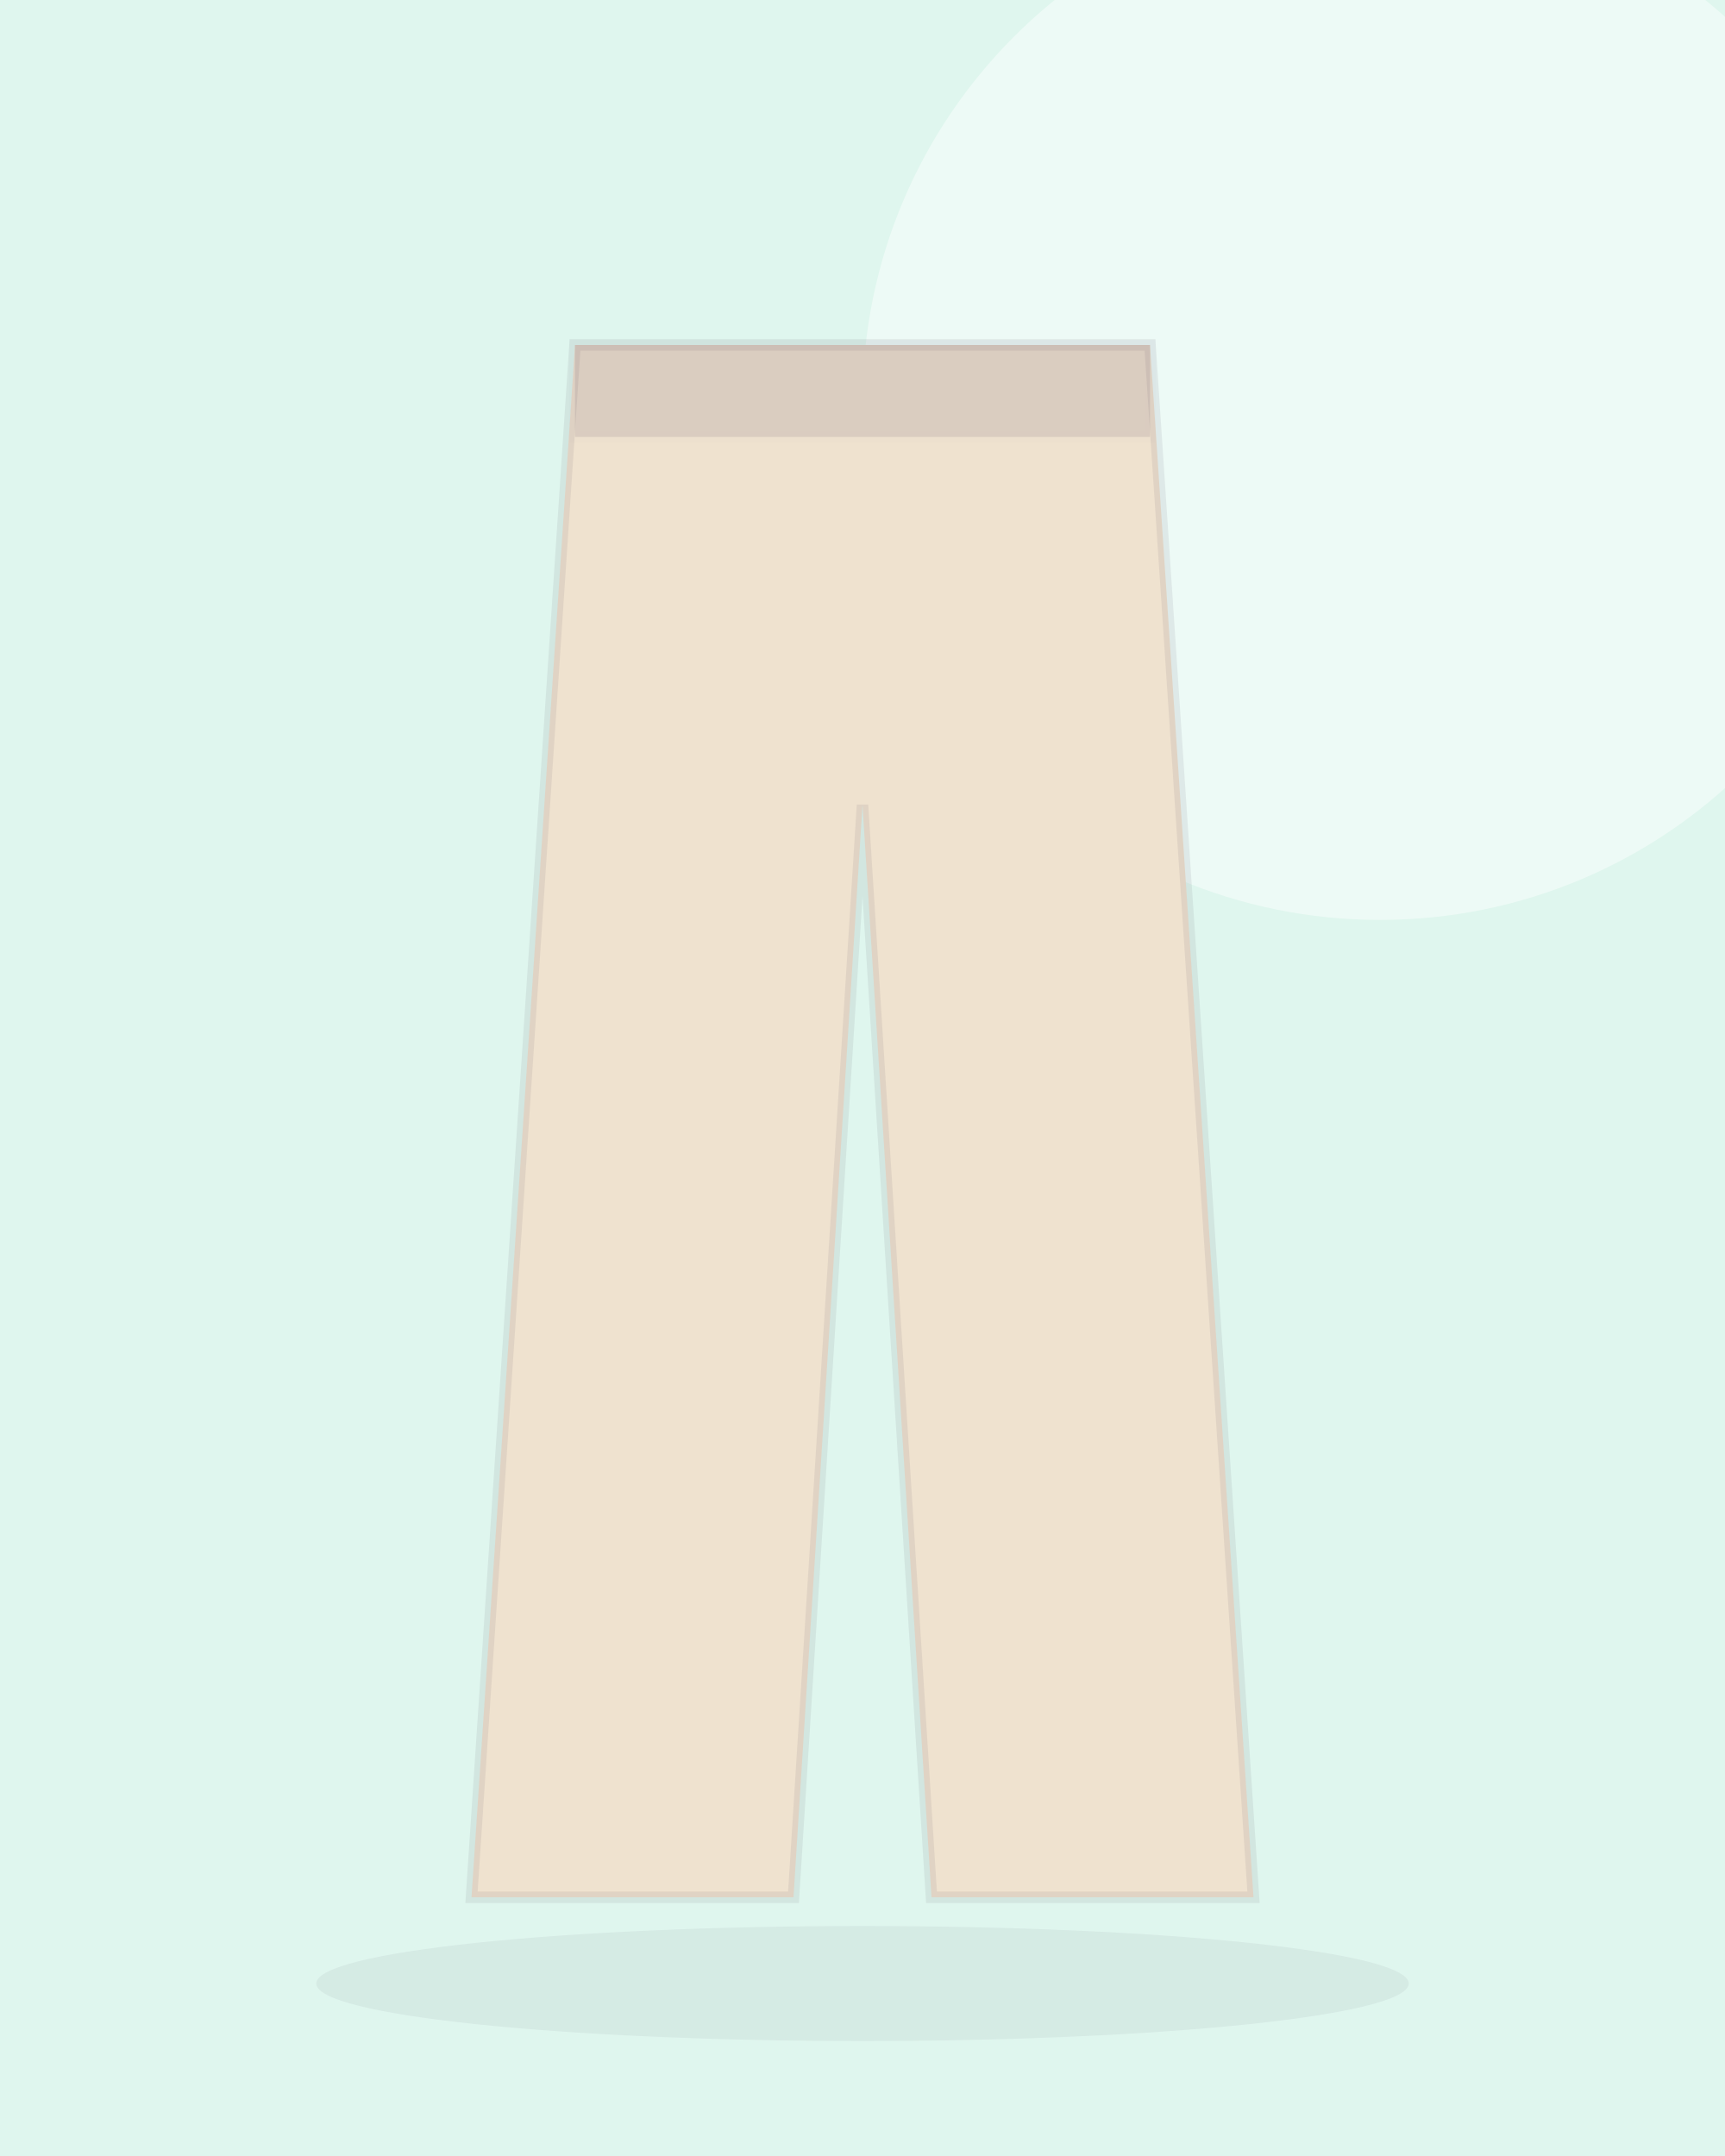
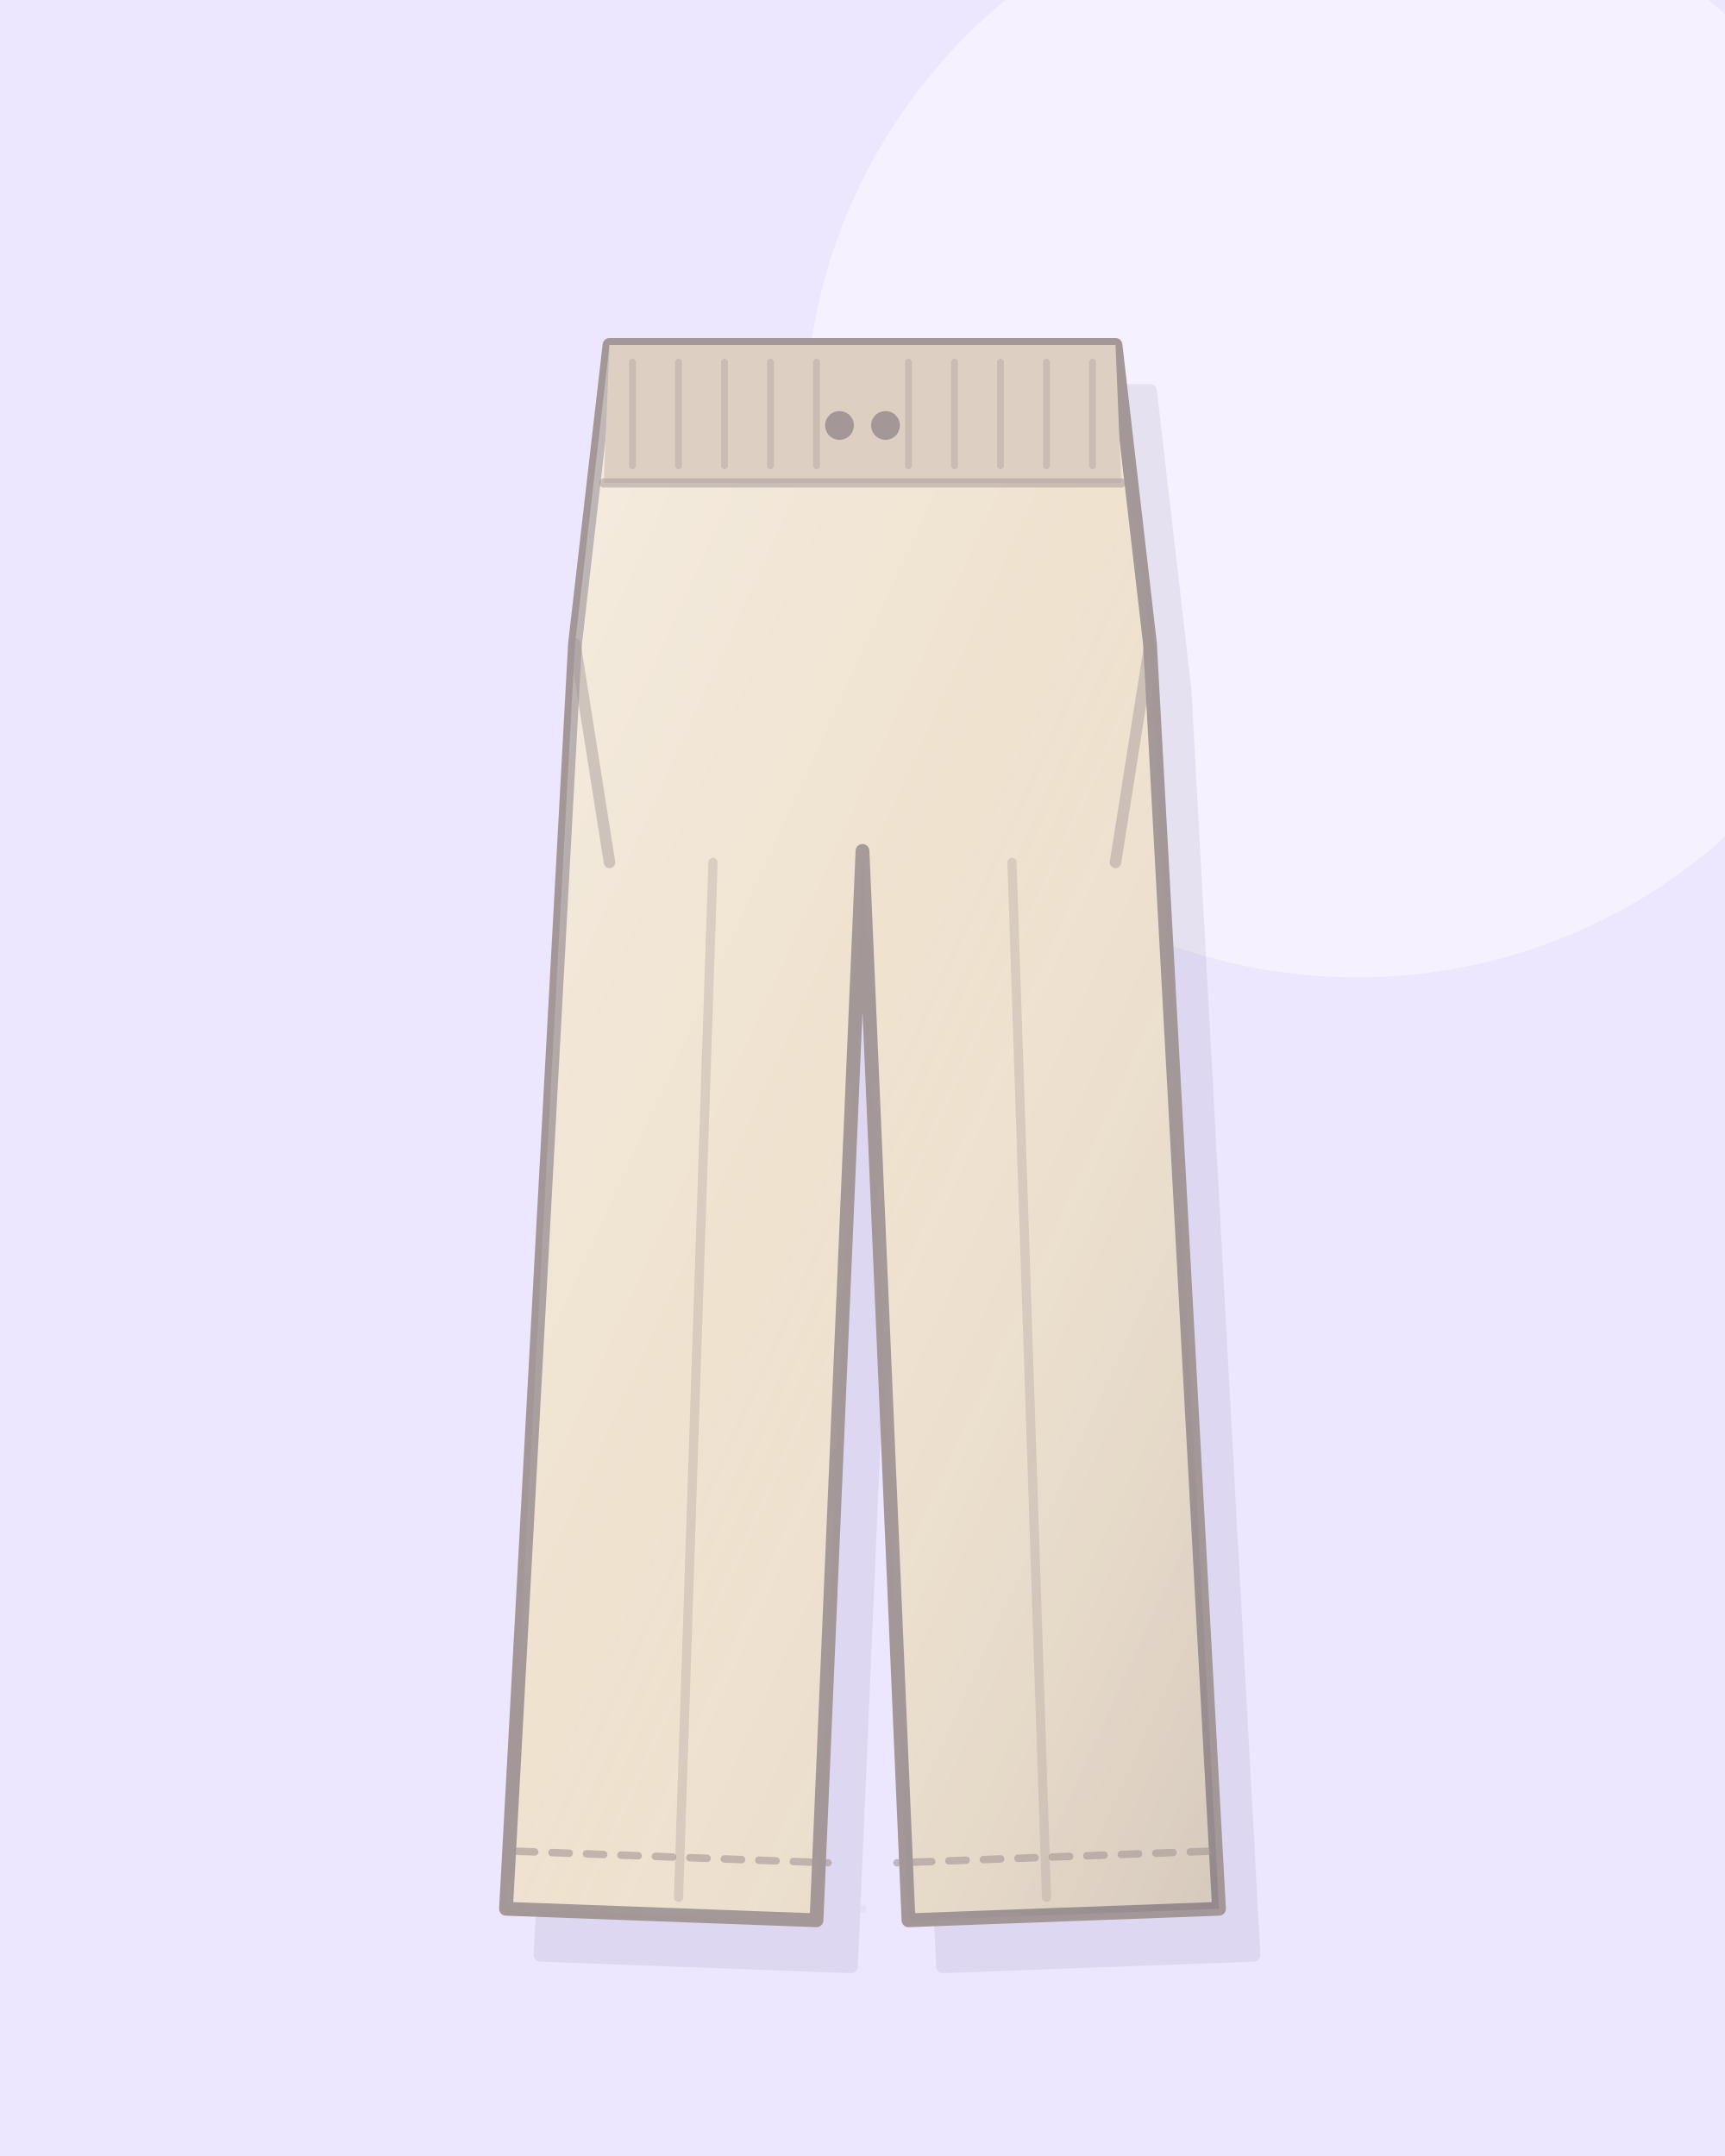
<svg xmlns="http://www.w3.org/2000/svg" viewBox="0 0 300 375" preserveAspectRatio="xMidYMid slice">
-   <rect width="300" height="375" fill="#dff6ee" />
-   <circle cx="240" cy="70" r="90" fill="#fff" opacity=".45" />
-   <ellipse cx="150" cy="345" rx="95" ry="10" fill="#3b2f4a" opacity=".06" />
-   <g stroke="#3b2f4a" stroke-opacity=".08" stroke-width="2">
-     <path d="M100 60 H200 L218 330 H162 L150 140 L138 330 H82Z" fill="#efe2cf" />
-     <rect x="100" y="60" width="100" height="16" fill="#3b2f4a" opacity=".12" />
-   </g>
+   <defs>
+     <linearGradient id="sh" x1="0" y1="0" x2="1" y2="1">
+       <stop offset="0" stop-color="#fff" stop-opacity=".4" />
+       <stop offset=".45" stop-color="#fff" stop-opacity="0" />
+       <stop offset="1" stop-color="#3b2f4a" stop-opacity=".14" />
+     </linearGradient>
+     <g id="fl">
+       <circle cx="0" cy="-4" r="3.6" />
+       <circle cx="3.8" cy="-1.2" r="3.6" />
+       <circle cx="2.4" cy="3.3" r="3.6" />
+       <circle cx="-2.4" cy="3.3" r="3.6" />
+       <circle cx="-3.8" cy="-1.2" r="3.6" />
+       <circle r="2" fill="#eaa4b4" />
+     </g>
+     <filter id="s">
+       <feColorMatrix values="0 0 0 0 .23 0 0 0 0 .18 0 0 0 0 .29 0 0 0 .13 0" />
+     </filter>
+     <g id="g" stroke-width="2.4" stroke-linejoin="round" stroke-linecap="round" fill="#fff">
+       <path d="M106 60L194 60L200 112L212 332L158 334L150 148L142 334L88 332L100 112Z" fill="#efe2cf" stroke="#a39797" />
+       <path d="M106 60L194 60L200 112L212 332L158 334L150 148L142 334L88 332L100 112Z" fill="url(#sh)" />
+       <path d="M106 60H194L195 84H105Z" fill="#ddd0c2" />
+       <path d="M105 84H195" fill="none" stroke="#a39797" stroke-width="1.6" stroke-opacity="0.5" />
+       <path d="M110 63v18M118 63v18M126 63v18M134 63v18M142 63v18M158 63v18M166 63v18M174 63v18M182 63v18M190 63v18" fill="none" stroke="#a39797" stroke-width="1.2" stroke-opacity="0.35" />
+       <path d="M146 76Q136 96 132 112M154 76Q164 96 168 112" fill="none" stroke="#f779NaN" stroke-width="3" />
+       <circle cx="146" cy="74" r="2.5" fill="#a39797" />
+       <circle cx="154" cy="74" r="2.5" fill="#a39797" />
+       <path d="M100 112L106 150M200 112L194 150" fill="none" stroke="#a39797" stroke-width="2" stroke-opacity="0.45" />
+       <path d="M124 150L118 330M176 150L182 330" fill="none" stroke="#a39797" stroke-width="1.6" stroke-opacity="0.3" />
+       <path d="M90 322L144 324M210 322L156 324" fill="none" stroke="#a39797" stroke-width="1.3" stroke-opacity="0.6" stroke-dasharray="3 3" />
+     </g>
+   </defs>
+   <rect width="300" height="375" fill="#ece6ff" />
+   <circle cx="236" cy="74" r="96" fill="#fff" opacity=".45" />
+   <use href="#g" x="6" y="8" filter="url(#s)" />
+   <use href="#g" />
</svg>
